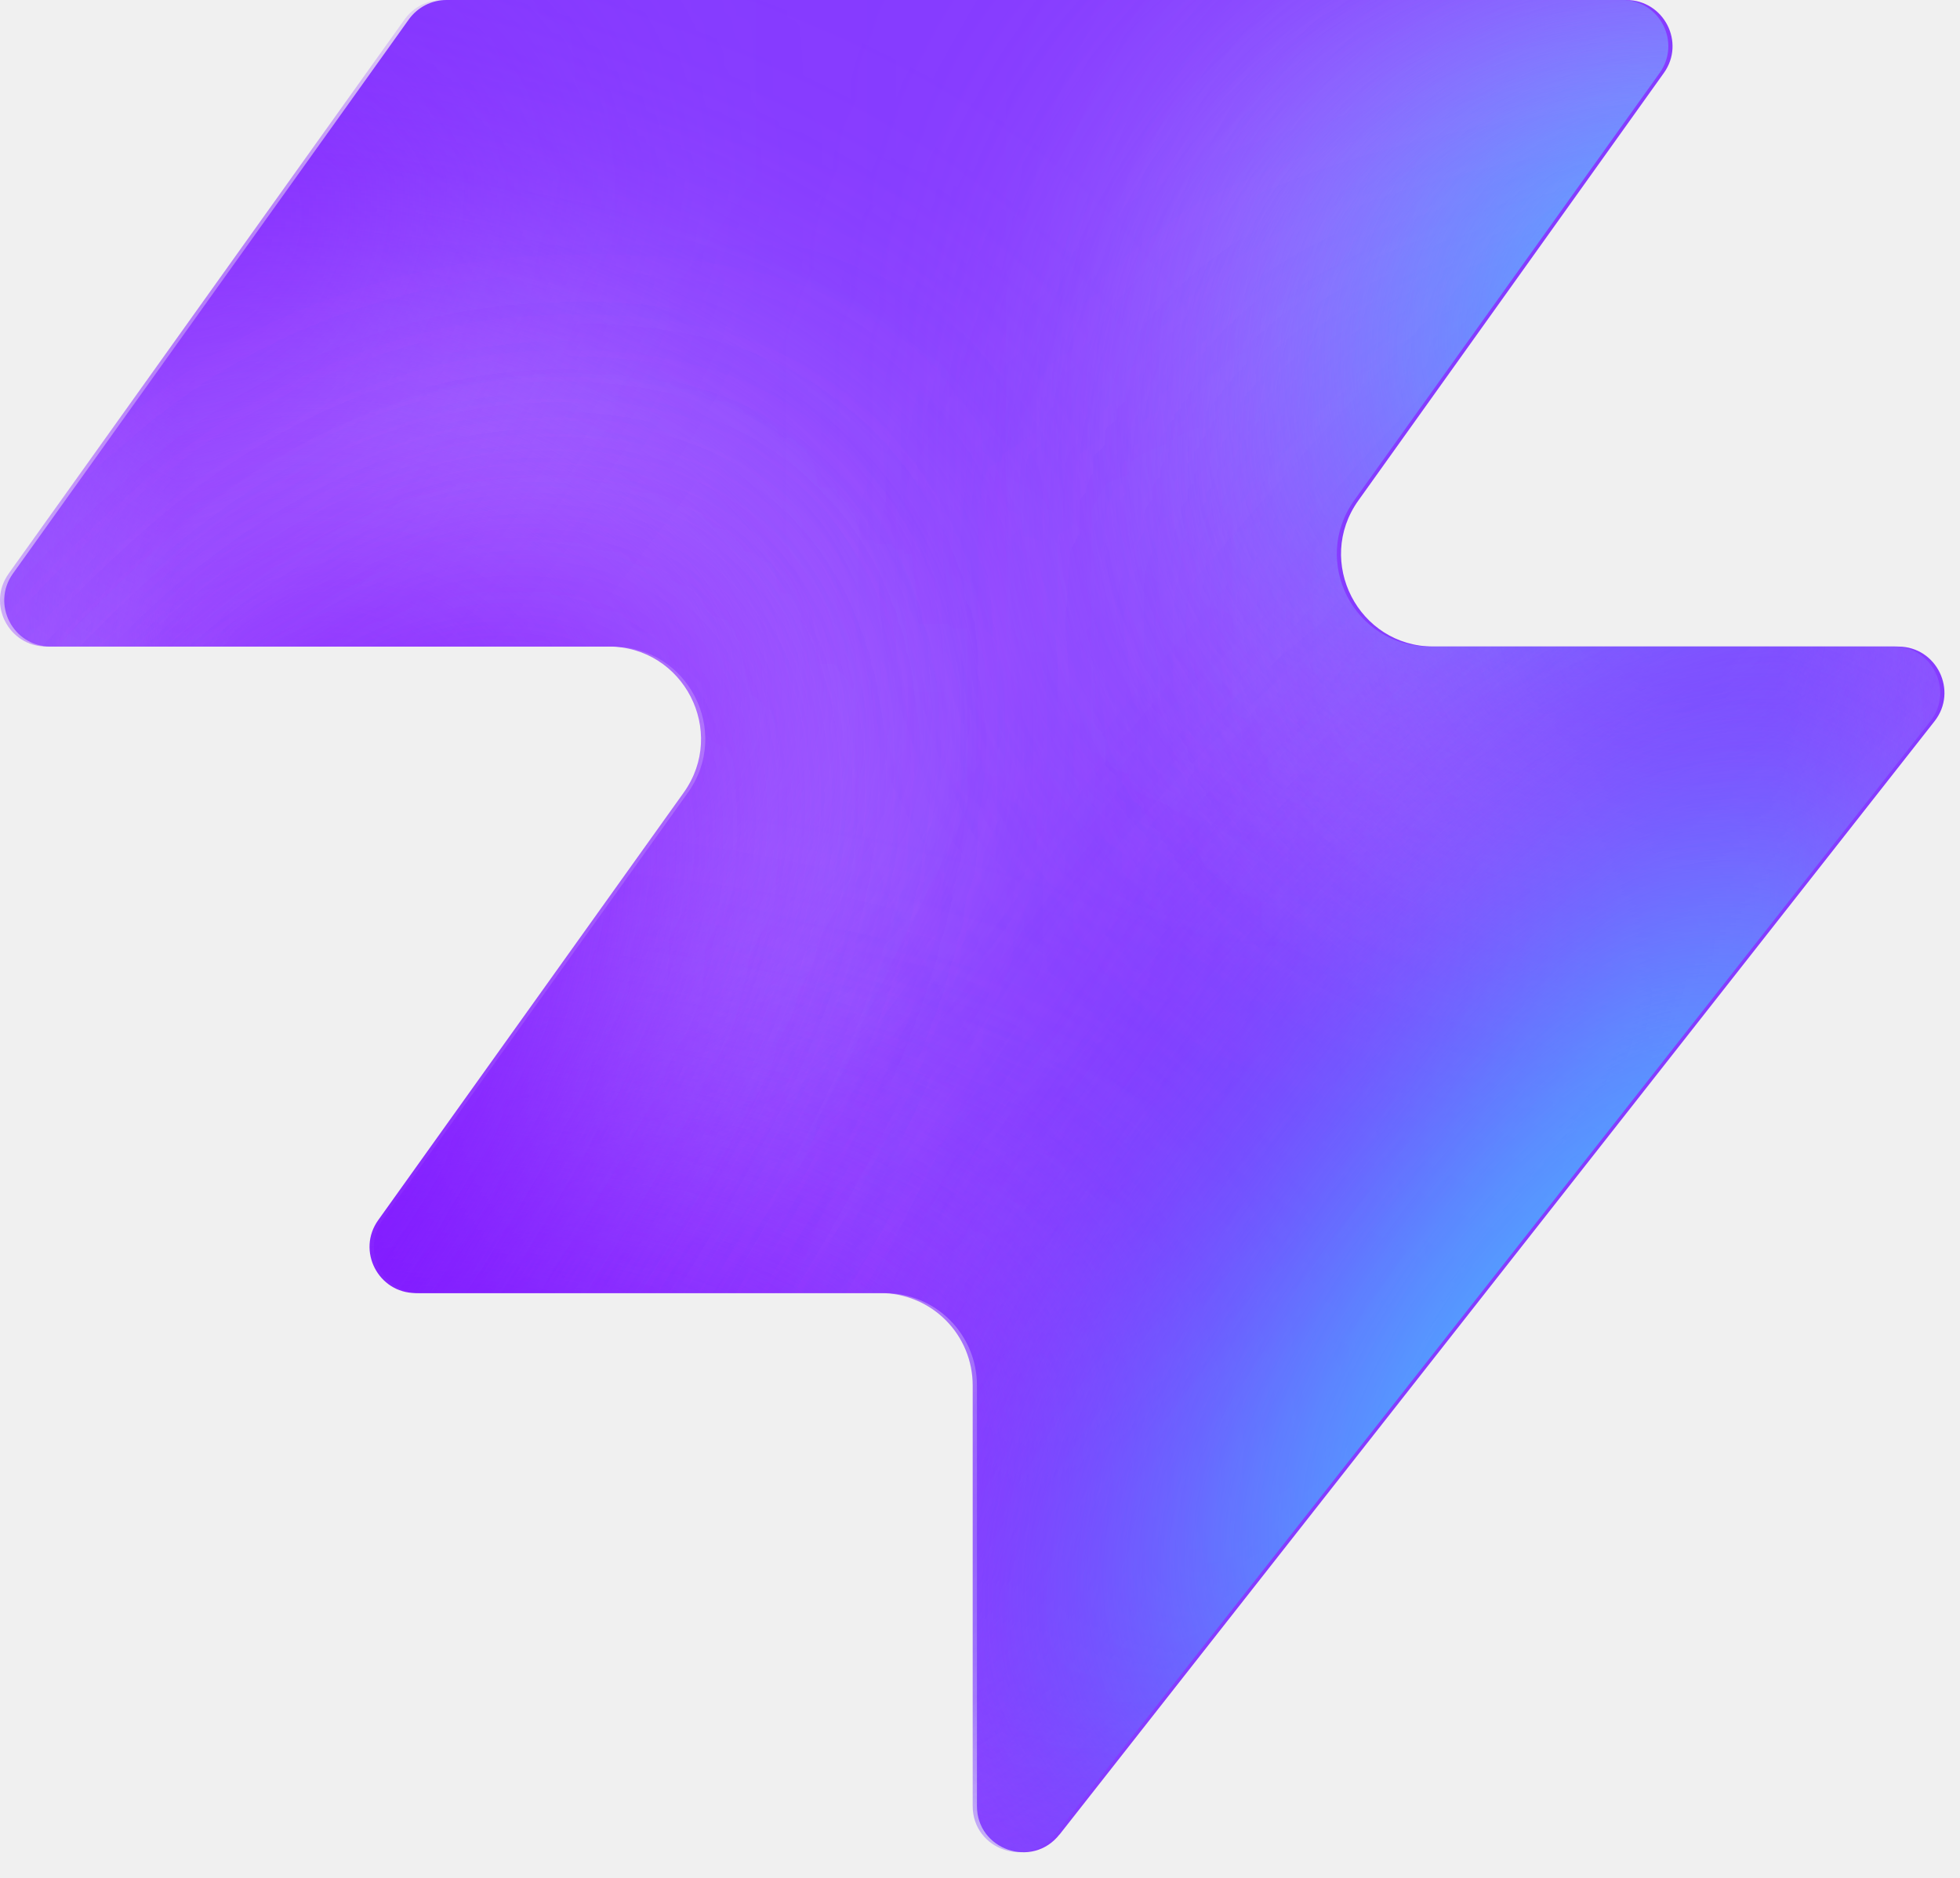
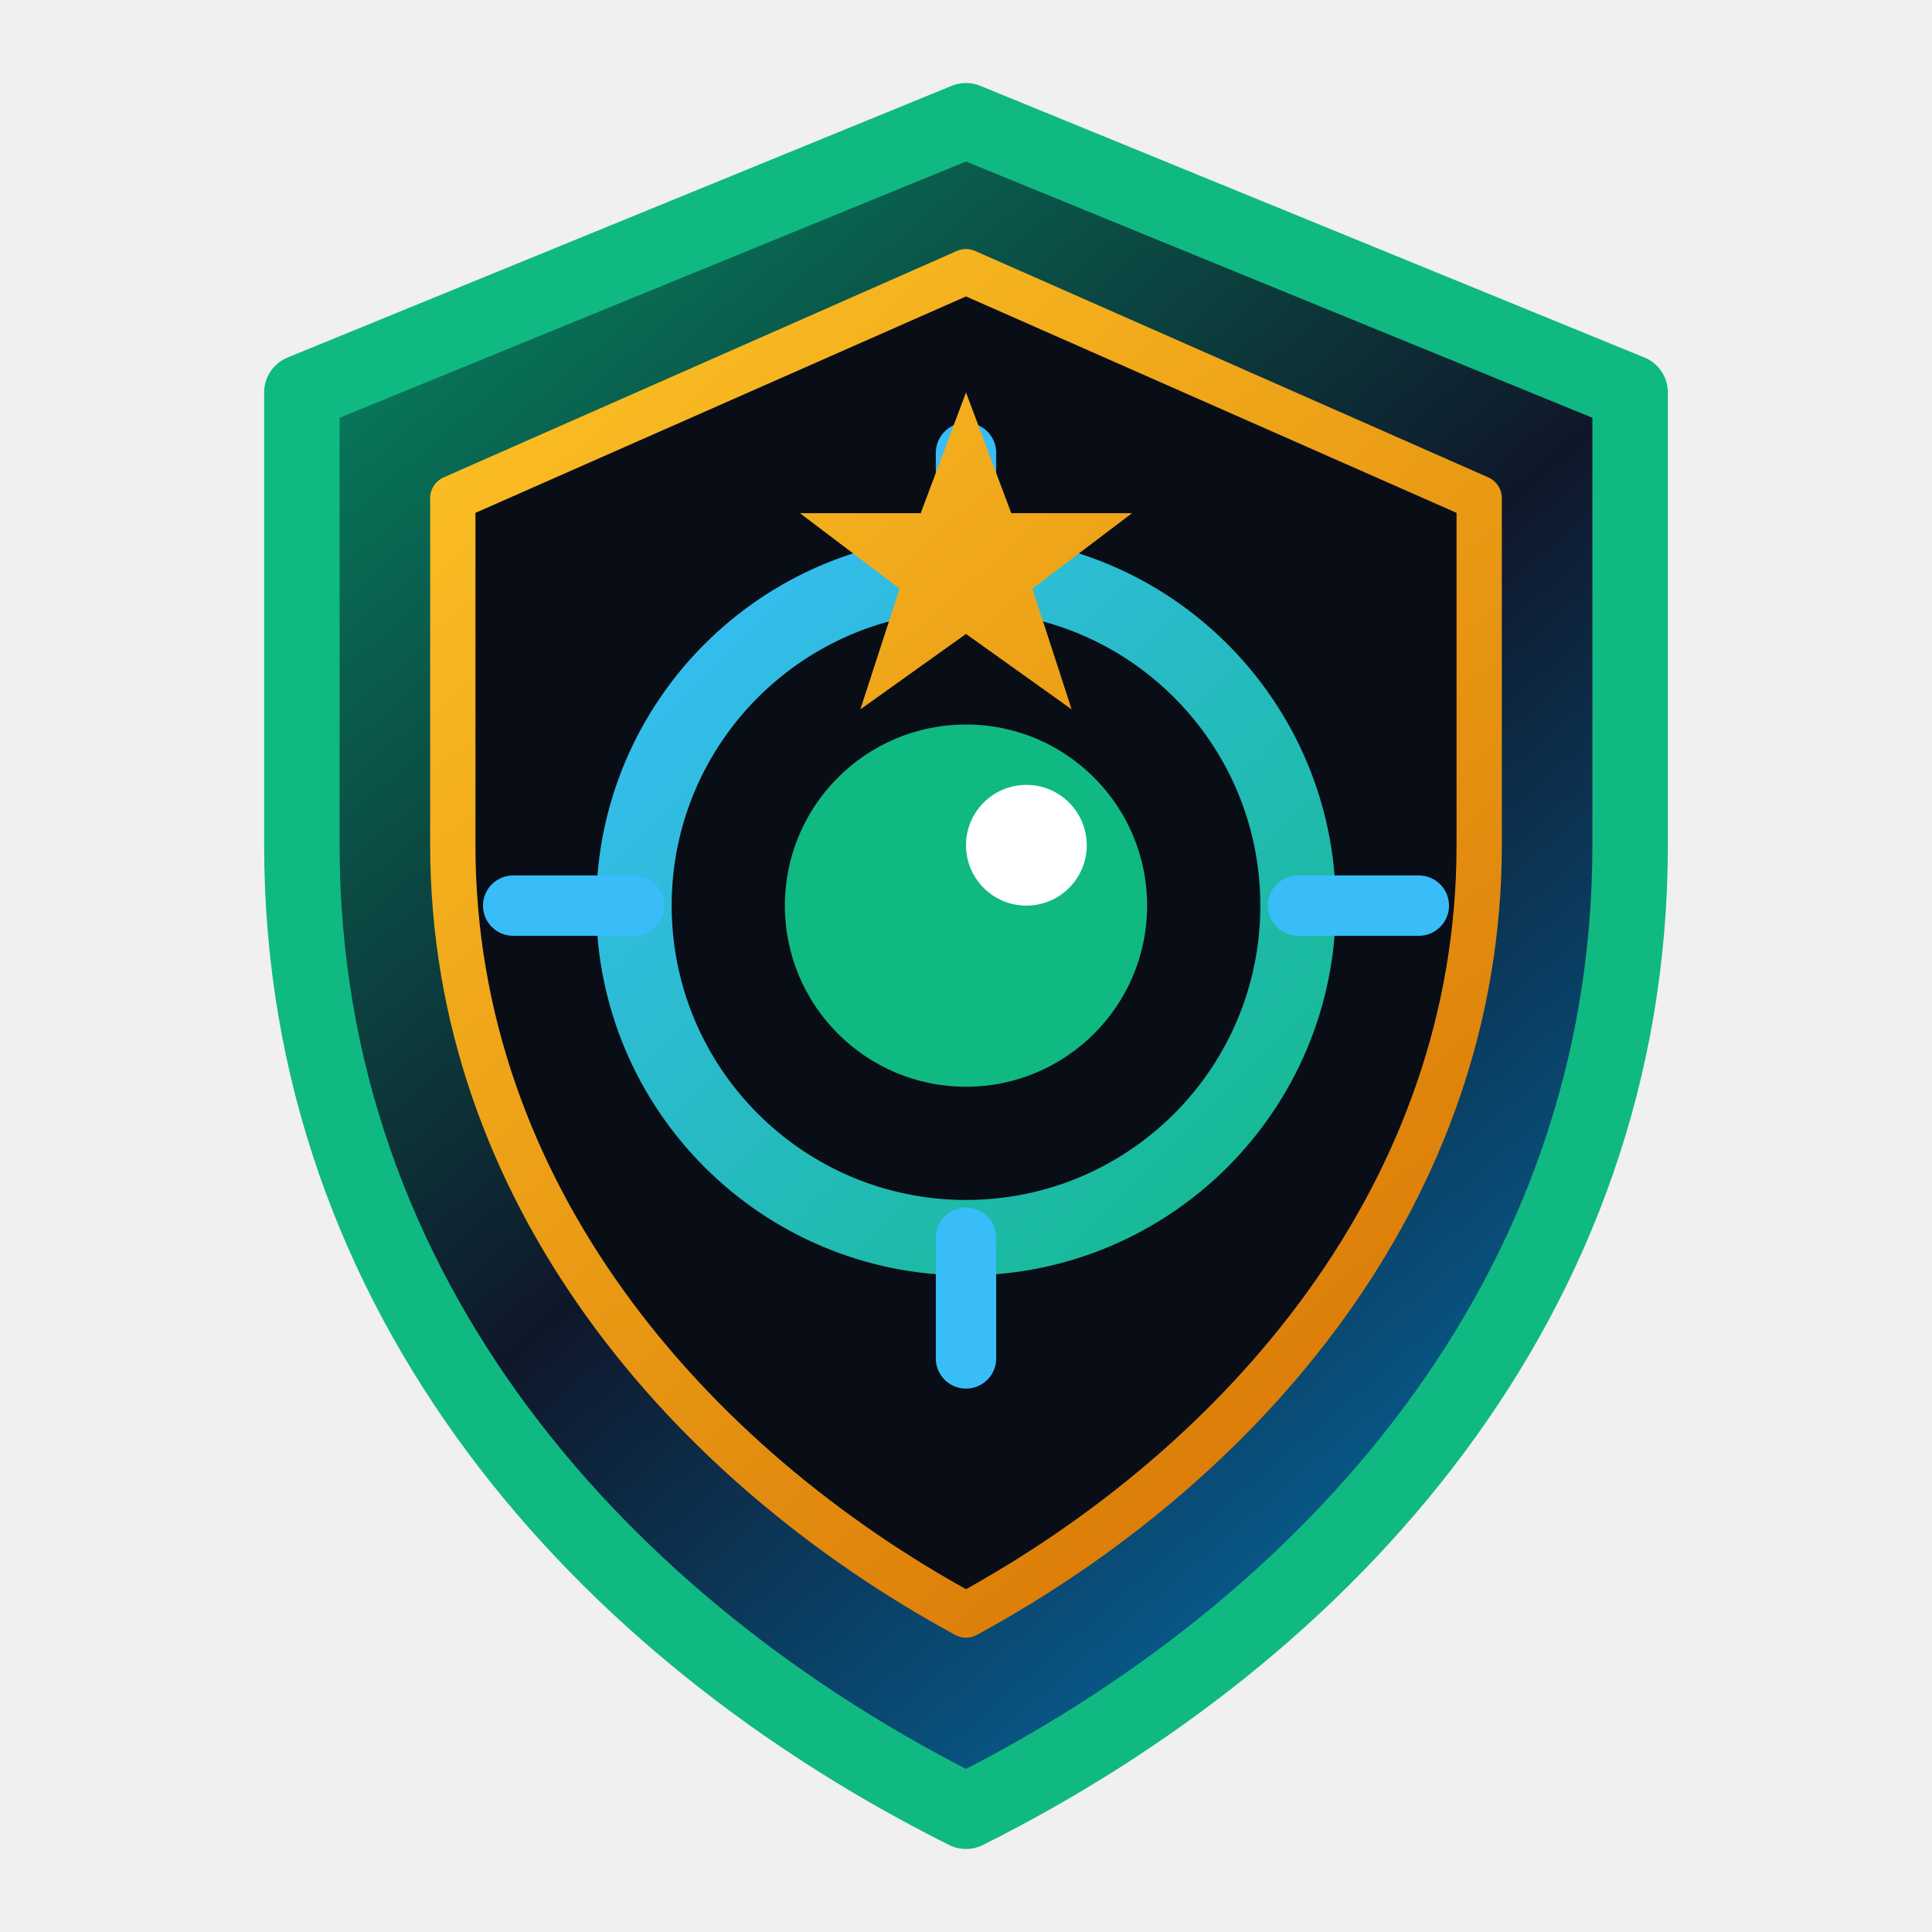
- <svg xmlns="http://www.w3.org/2000/svg" width="48" height="46" fill="none" viewBox="0 0 48 46">
-   <path fill="#863bff" d="M25.946 44.938c-.664.845-2.021.375-2.021-.698V33.937a2.26 2.26 0 0 0-2.262-2.262H10.287c-.92 0-1.456-1.04-.92-1.788l7.48-10.471c1.07-1.497 0-3.578-1.842-3.578H1.237c-.92 0-1.456-1.04-.92-1.788L10.013.474c.214-.297.556-.474.92-.474h28.894c.92 0 1.456 1.04.92 1.788l-7.48 10.471c-1.07 1.498 0 3.579 1.842 3.579h11.377c.943 0 1.473 1.088.89 1.83L25.947 44.94z" style="fill:#863bff;fill:color(display-p3 .525 .23 1);fill-opacity:1" />
-   <mask id="a" width="48" height="46" x="0" y="0" maskUnits="userSpaceOnUse" style="mask-type:alpha">
-     <path fill="#000" d="M25.842 44.938c-.664.844-2.021.375-2.021-.698V33.937a2.26 2.26 0 0 0-2.262-2.262H10.183c-.92 0-1.456-1.04-.92-1.788l7.48-10.471c1.07-1.498 0-3.579-1.842-3.579H1.133c-.92 0-1.456-1.04-.92-1.787L9.91.473c.214-.297.556-.474.92-.474h28.894c.92 0 1.456 1.04.92 1.788l-7.48 10.471c-1.07 1.498 0 3.578 1.842 3.578h11.377c.943 0 1.473 1.088.89 1.832L25.843 44.94z" style="fill:#000;fill-opacity:1" />
-   </mask>
-   <g mask="url(#a)">
-     <g filter="url(#b)">
-       <ellipse cx="5.508" cy="14.704" fill="#ede6ff" rx="5.508" ry="14.704" style="fill:#ede6ff;fill:color(display-p3 .927 .903 1);fill-opacity:1" transform="matrix(.00324 1 1 -.00324 -4.47 31.516)" />
-     </g>
-     <g filter="url(#c)">
-       <ellipse cx="10.399" cy="29.851" fill="#ede6ff" rx="10.399" ry="29.851" style="fill:#ede6ff;fill:color(display-p3 .927 .903 1);fill-opacity:1" transform="matrix(.00324 1 1 -.00324 -39.328 7.883)" />
-     </g>
-     <g filter="url(#d)">
-       <ellipse cx="5.508" cy="30.487" fill="#7e14ff" rx="5.508" ry="30.487" style="fill:#7e14ff;fill:color(display-p3 .492 .077 1);fill-opacity:1" transform="rotate(89.814 -25.913 -14.639)scale(1 -1)" />
-     </g>
-     <g filter="url(#e)">
-       <ellipse cx="5.508" cy="30.599" fill="#7e14ff" rx="5.508" ry="30.599" style="fill:#7e14ff;fill:color(display-p3 .492 .077 1);fill-opacity:1" transform="rotate(89.814 -32.644 -3.334)scale(1 -1)" />
-     </g>
-     <g filter="url(#f)">
-       <ellipse cx="5.508" cy="30.599" fill="#7e14ff" rx="5.508" ry="30.599" style="fill:#7e14ff;fill:color(display-p3 .492 .077 1);fill-opacity:1" transform="matrix(.00324 1 1 -.00324 -34.34 30.47)" />
-     </g>
-     <g filter="url(#g)">
-       <ellipse cx="14.072" cy="22.078" fill="#ede6ff" rx="14.072" ry="22.078" style="fill:#ede6ff;fill:color(display-p3 .927 .903 1);fill-opacity:1" transform="rotate(93.35 24.506 48.493)scale(-1 1)" />
-     </g>
-     <g filter="url(#h)">
-       <ellipse cx="3.47" cy="21.501" fill="#7e14ff" rx="3.47" ry="21.501" style="fill:#7e14ff;fill:color(display-p3 .492 .077 1);fill-opacity:1" transform="rotate(89.009 28.708 47.59)scale(-1 1)" />
-     </g>
-     <g filter="url(#i)">
-       <ellipse cx="3.47" cy="21.501" fill="#7e14ff" rx="3.47" ry="21.501" style="fill:#7e14ff;fill:color(display-p3 .492 .077 1);fill-opacity:1" transform="rotate(89.009 28.708 47.59)scale(-1 1)" />
-     </g>
-     <g filter="url(#j)">
-       <ellipse cx=".387" cy="8.972" fill="#7e14ff" rx="4.407" ry="29.108" style="fill:#7e14ff;fill:color(display-p3 .492 .077 1);fill-opacity:1" transform="rotate(39.51 .387 8.972)" />
-     </g>
-     <g filter="url(#k)">
-       <ellipse cx="47.523" cy="-6.092" fill="#7e14ff" rx="4.407" ry="29.108" style="fill:#7e14ff;fill:color(display-p3 .492 .077 1);fill-opacity:1" transform="rotate(37.892 47.523 -6.092)" />
-     </g>
-     <g filter="url(#l)">
-       <ellipse cx="41.412" cy="6.333" fill="#47bfff" rx="5.971" ry="9.665" style="fill:#47bfff;fill:color(display-p3 .28 .748 1);fill-opacity:1" transform="rotate(37.892 41.412 6.333)" />
-     </g>
-     <g filter="url(#m)">
-       <ellipse cx="-1.879" cy="38.332" fill="#7e14ff" rx="4.407" ry="29.108" style="fill:#7e14ff;fill:color(display-p3 .492 .077 1);fill-opacity:1" transform="rotate(37.892 -1.88 38.332)" />
-     </g>
-     <g filter="url(#n)">
-       <ellipse cx="-1.879" cy="38.332" fill="#7e14ff" rx="4.407" ry="29.108" style="fill:#7e14ff;fill:color(display-p3 .492 .077 1);fill-opacity:1" transform="rotate(37.892 -1.88 38.332)" />
-     </g>
-     <g filter="url(#o)">
-       <ellipse cx="35.651" cy="29.907" fill="#7e14ff" rx="4.407" ry="29.108" style="fill:#7e14ff;fill:color(display-p3 .492 .077 1);fill-opacity:1" transform="rotate(37.892 35.651 29.907)" />
-     </g>
-     <g filter="url(#p)">
-       <ellipse cx="38.418" cy="32.4" fill="#47bfff" rx="5.971" ry="15.297" style="fill:#47bfff;fill:color(display-p3 .28 .748 1);fill-opacity:1" transform="rotate(37.892 38.418 32.4)" />
-     </g>
-   </g>
+ <svg xmlns="http://www.w3.org/2000/svg" viewBox="0 0 64 64" fill="none">
  <defs>
-     <filter id="b" width="60.045" height="41.654" x="-19.77" y="16.149" color-interpolation-filters="sRGB" filterUnits="userSpaceOnUse">
-       <feFlood flood-opacity="0" result="BackgroundImageFix" />
-       <feBlend in="SourceGraphic" in2="BackgroundImageFix" result="shape" />
-       <feGaussianBlur result="effect1_foregroundBlur_2002_17158" stdDeviation="7.659" />
-     </filter>
-     <filter id="c" width="90.34" height="51.437" x="-54.613" y="-7.533" color-interpolation-filters="sRGB" filterUnits="userSpaceOnUse">
-       <feFlood flood-opacity="0" result="BackgroundImageFix" />
-       <feBlend in="SourceGraphic" in2="BackgroundImageFix" result="shape" />
-       <feGaussianBlur result="effect1_foregroundBlur_2002_17158" stdDeviation="7.659" />
-     </filter>
-     <filter id="d" width="79.355" height="29.4" x="-49.64" y="2.03" color-interpolation-filters="sRGB" filterUnits="userSpaceOnUse">
-       <feFlood flood-opacity="0" result="BackgroundImageFix" />
-       <feBlend in="SourceGraphic" in2="BackgroundImageFix" result="shape" />
-       <feGaussianBlur result="effect1_foregroundBlur_2002_17158" stdDeviation="4.596" />
-     </filter>
-     <filter id="e" width="79.579" height="29.4" x="-45.045" y="20.029" color-interpolation-filters="sRGB" filterUnits="userSpaceOnUse">
-       <feFlood flood-opacity="0" result="BackgroundImageFix" />
-       <feBlend in="SourceGraphic" in2="BackgroundImageFix" result="shape" />
-       <feGaussianBlur result="effect1_foregroundBlur_2002_17158" stdDeviation="4.596" />
-     </filter>
-     <filter id="f" width="79.579" height="29.4" x="-43.513" y="21.178" color-interpolation-filters="sRGB" filterUnits="userSpaceOnUse">
-       <feFlood flood-opacity="0" result="BackgroundImageFix" />
-       <feBlend in="SourceGraphic" in2="BackgroundImageFix" result="shape" />
-       <feGaussianBlur result="effect1_foregroundBlur_2002_17158" stdDeviation="4.596" />
-     </filter>
-     <filter id="g" width="74.749" height="58.852" x="15.756" y="-17.901" color-interpolation-filters="sRGB" filterUnits="userSpaceOnUse">
-       <feFlood flood-opacity="0" result="BackgroundImageFix" />
-       <feBlend in="SourceGraphic" in2="BackgroundImageFix" result="shape" />
-       <feGaussianBlur result="effect1_foregroundBlur_2002_17158" stdDeviation="7.659" />
-     </filter>
-     <filter id="h" width="61.377" height="25.362" x="23.548" y="2.284" color-interpolation-filters="sRGB" filterUnits="userSpaceOnUse">
-       <feFlood flood-opacity="0" result="BackgroundImageFix" />
-       <feBlend in="SourceGraphic" in2="BackgroundImageFix" result="shape" />
-       <feGaussianBlur result="effect1_foregroundBlur_2002_17158" stdDeviation="4.596" />
-     </filter>
-     <filter id="i" width="61.377" height="25.362" x="23.548" y="2.284" color-interpolation-filters="sRGB" filterUnits="userSpaceOnUse">
-       <feFlood flood-opacity="0" result="BackgroundImageFix" />
-       <feBlend in="SourceGraphic" in2="BackgroundImageFix" result="shape" />
-       <feGaussianBlur result="effect1_foregroundBlur_2002_17158" stdDeviation="4.596" />
-     </filter>
-     <filter id="j" width="56.045" height="63.649" x="-27.636" y="-22.853" color-interpolation-filters="sRGB" filterUnits="userSpaceOnUse">
-       <feFlood flood-opacity="0" result="BackgroundImageFix" />
-       <feBlend in="SourceGraphic" in2="BackgroundImageFix" result="shape" />
-       <feGaussianBlur result="effect1_foregroundBlur_2002_17158" stdDeviation="4.596" />
-     </filter>
-     <filter id="k" width="54.814" height="64.646" x="20.116" y="-38.415" color-interpolation-filters="sRGB" filterUnits="userSpaceOnUse">
-       <feFlood flood-opacity="0" result="BackgroundImageFix" />
-       <feBlend in="SourceGraphic" in2="BackgroundImageFix" result="shape" />
-       <feGaussianBlur result="effect1_foregroundBlur_2002_17158" stdDeviation="4.596" />
-     </filter>
-     <filter id="l" width="33.541" height="35.313" x="24.641" y="-11.323" color-interpolation-filters="sRGB" filterUnits="userSpaceOnUse">
-       <feFlood flood-opacity="0" result="BackgroundImageFix" />
-       <feBlend in="SourceGraphic" in2="BackgroundImageFix" result="shape" />
-       <feGaussianBlur result="effect1_foregroundBlur_2002_17158" stdDeviation="4.596" />
-     </filter>
-     <filter id="m" width="54.814" height="64.646" x="-29.286" y="6.009" color-interpolation-filters="sRGB" filterUnits="userSpaceOnUse">
-       <feFlood flood-opacity="0" result="BackgroundImageFix" />
-       <feBlend in="SourceGraphic" in2="BackgroundImageFix" result="shape" />
-       <feGaussianBlur result="effect1_foregroundBlur_2002_17158" stdDeviation="4.596" />
-     </filter>
-     <filter id="n" width="54.814" height="64.646" x="-29.286" y="6.009" color-interpolation-filters="sRGB" filterUnits="userSpaceOnUse">
-       <feFlood flood-opacity="0" result="BackgroundImageFix" />
-       <feBlend in="SourceGraphic" in2="BackgroundImageFix" result="shape" />
-       <feGaussianBlur result="effect1_foregroundBlur_2002_17158" stdDeviation="4.596" />
-     </filter>
-     <filter id="o" width="54.814" height="64.646" x="8.244" y="-2.416" color-interpolation-filters="sRGB" filterUnits="userSpaceOnUse">
-       <feFlood flood-opacity="0" result="BackgroundImageFix" />
-       <feBlend in="SourceGraphic" in2="BackgroundImageFix" result="shape" />
-       <feGaussianBlur result="effect1_foregroundBlur_2002_17158" stdDeviation="4.596" />
-     </filter>
-     <filter id="p" width="39.409" height="43.623" x="18.713" y="10.588" color-interpolation-filters="sRGB" filterUnits="userSpaceOnUse">
-       <feFlood flood-opacity="0" result="BackgroundImageFix" />
-       <feBlend in="SourceGraphic" in2="BackgroundImageFix" result="shape" />
-       <feGaussianBlur result="effect1_foregroundBlur_2002_17158" stdDeviation="4.596" />
-     </filter>
+     <linearGradient id="shieldGrad" x1="8" y1="4" x2="56" y2="60" gradientUnits="userSpaceOnUse">
+       <stop offset="0%" stop-color="#059669" />
+       <stop offset="50%" stop-color="#0f172a" />
+       <stop offset="100%" stop-color="#0284c7" />
+     </linearGradient>
+     <linearGradient id="goldGrad" x1="16" y1="12" x2="48" y2="48" gradientUnits="userSpaceOnUse">
+       <stop offset="0%" stop-color="#fbbf24" />
+       <stop offset="100%" stop-color="#d97706" />
+     </linearGradient>
+     <linearGradient id="ringGrad" x1="20" y1="20" x2="44" y2="44" gradientUnits="userSpaceOnUse">
+       <stop offset="0%" stop-color="#38bdf8" />
+       <stop offset="100%" stop-color="#10b981" />
+     </linearGradient>
  </defs>
+   <path d="M32 4L10 13V28C10 43 20 54 32 60C44 54 54 43 54 28V13L32 4Z" fill="url(#shieldGrad)" stroke="#10b981" stroke-width="2.5" stroke-linejoin="round" />
+   <path d="M32 9L15 16.5V28C15 39.5 22.8 48.5 32 53.5C41.2 48.5 49 39.5 49 28V16.5L32 9Z" fill="#090d16" stroke="url(#goldGrad)" stroke-width="1.5" stroke-linejoin="round" />
+   <circle cx="32" cy="30" r="11" stroke="url(#ringGrad)" stroke-width="2.5" />
+   <circle cx="32" cy="30" r="6" fill="#10b981" />
+   <circle cx="34" cy="28" r="2" fill="#ffffff" />
+   <line x1="32" y1="15" x2="32" y2="19" stroke="#38bdf8" stroke-width="2" stroke-linecap="round" />
+   <line x1="32" y1="41" x2="32" y2="45" stroke="#38bdf8" stroke-width="2" stroke-linecap="round" />
+   <line x1="17" y1="30" x2="21" y2="30" stroke="#38bdf8" stroke-width="2" stroke-linecap="round" />
+   <line x1="43" y1="30" x2="47" y2="30" stroke="#38bdf8" stroke-width="2" stroke-linecap="round" />
+   <polygon points="32,13 33.5,17 37.5,17 34.2,19.5 35.5,23.5 32,21 28.5,23.5 29.8,19.5 26.5,17 30.5,17" fill="url(#goldGrad)" />
</svg>
